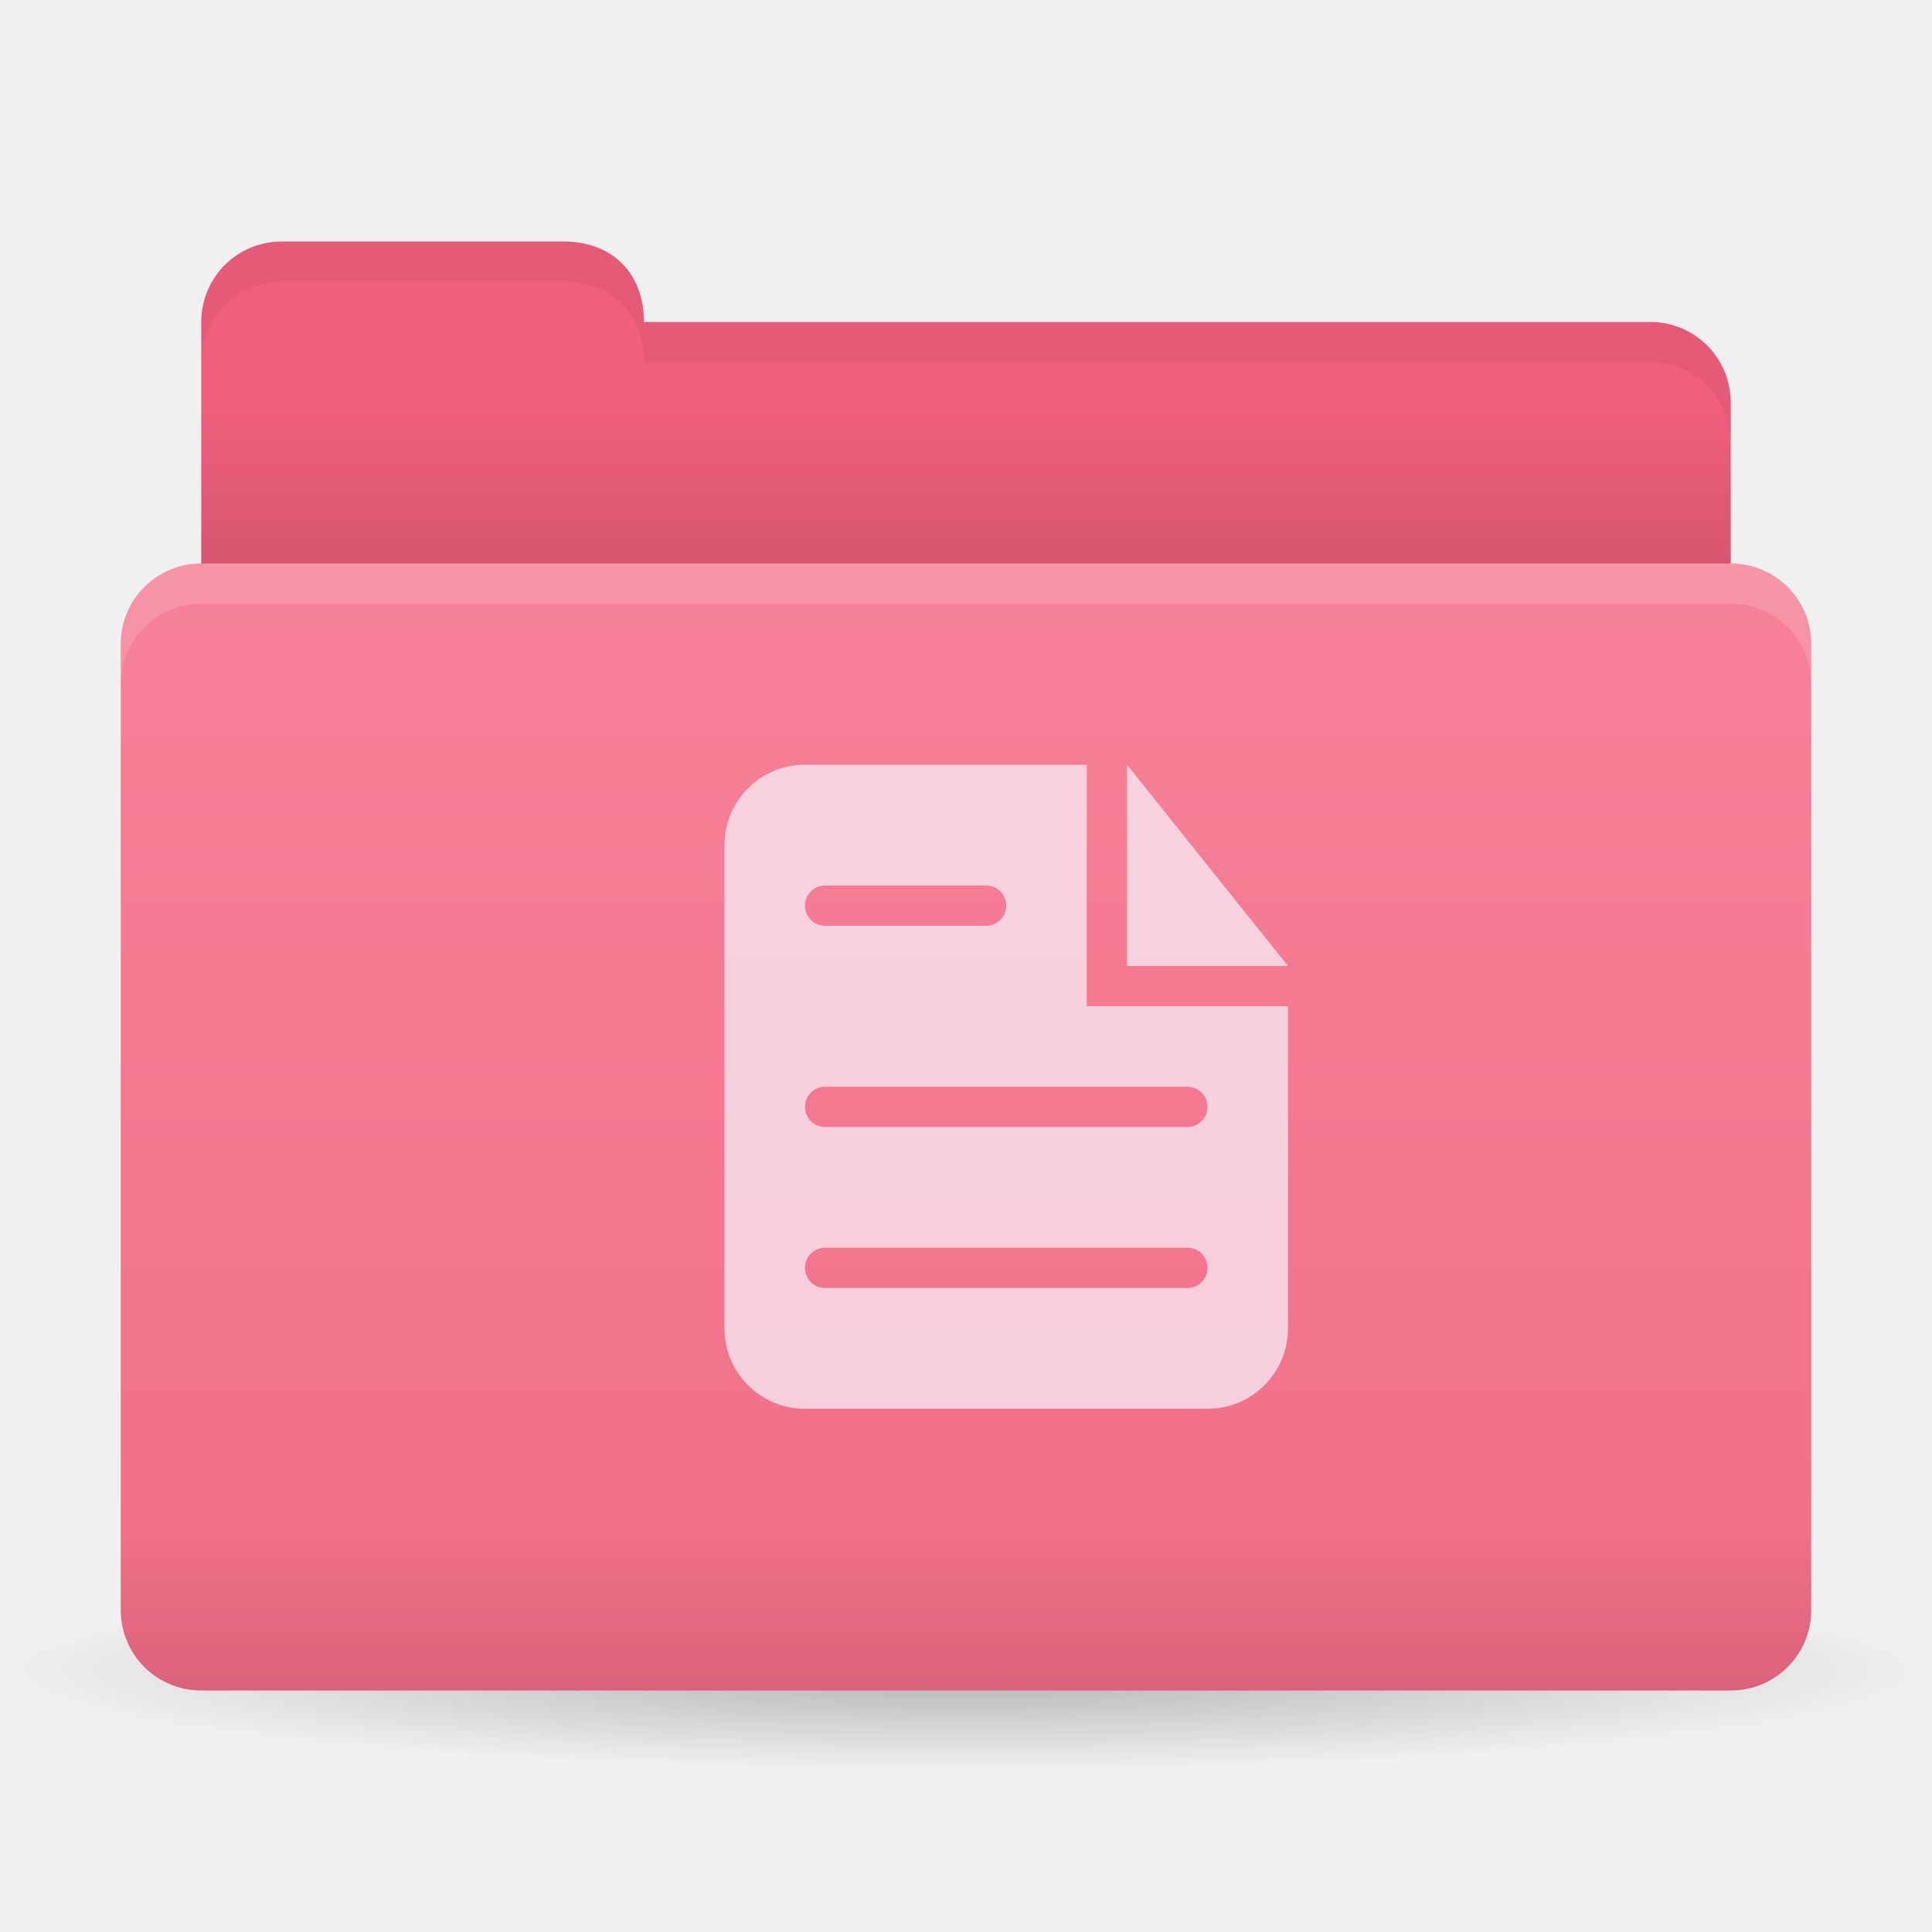
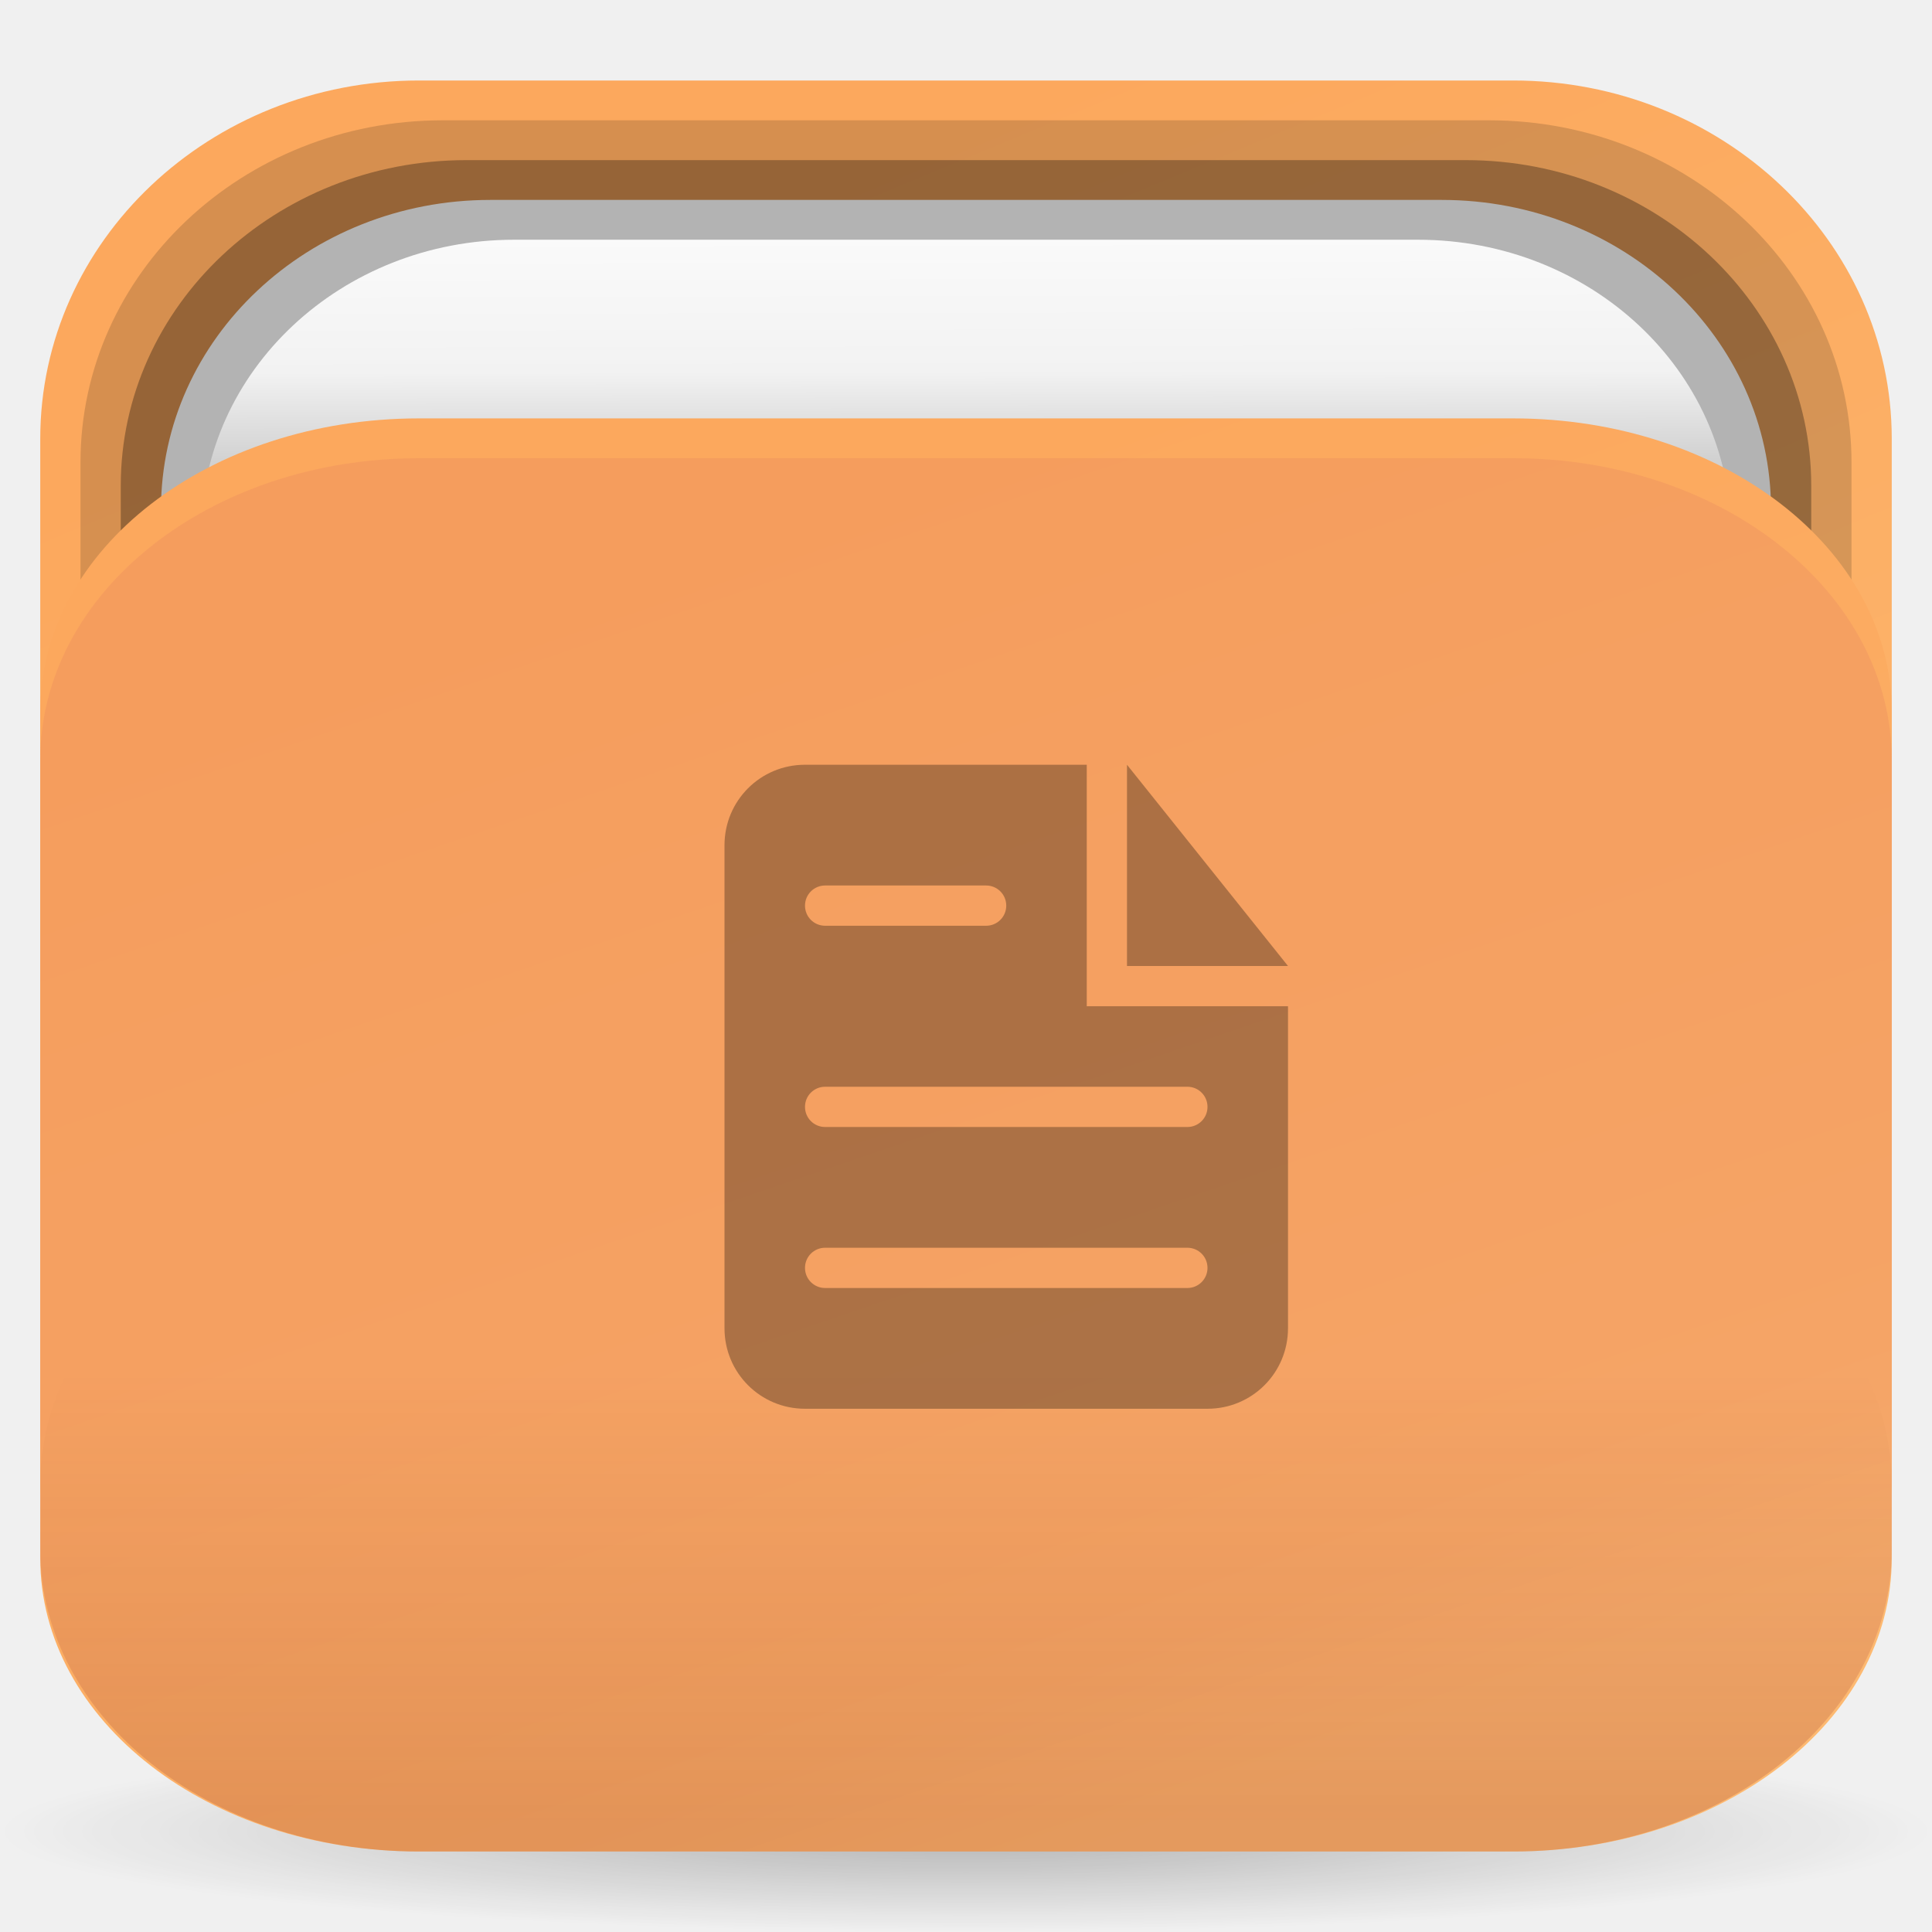
<svg xmlns="http://www.w3.org/2000/svg" xmlns:xlink="http://www.w3.org/1999/xlink" width="48" height="48" id="svg2" version="1.1">
  <defs id="defs4">
+     <linearGradient id="linearGradient4932">
+       <stop style="stop-color:#803300;stop-opacity:1;" offset="0" id="stop4934" />
+       <stop style="stop-color:#803300;stop-opacity:0;" offset="1" id="stop4937" />
+     </linearGradient>
+     <linearGradient id="linearGradient4909">
+       <stop style="stop-color:#fca85d;stop-opacity:1" offset="0" id="stop4911" />
+       <stop id="stop4915" offset="0.832" style="stop-color:#fcb067;stop-opacity:1;" />
+       <stop style="stop-color:#fdb971;stop-opacity:1" offset="1" id="stop4913" />
+     </linearGradient>
+     <linearGradient gradientTransform="translate(-47.99779,0.00221467)" gradientUnits="userSpaceOnUse" x2="47" x1="1" id="linearGradient4934">
+       <stop style="stop-color:#d1d1d1;stop-opacity:1" id="stop4936" stop-opacity="1" stop-color="#e4e4e4" />
+       <stop offset="0.465" stop-color="#e4e4e4" stop-opacity="1" id="stop4938" style="stop-color:#f2f2f2;stop-opacity:1;" />
+       <stop style="stop-color:#dcf0dc;stop-opacity:1" id="stop4940" stop-opacity="1" stop-color="#eee" offset="1" />
+     </linearGradient>
    <linearGradient id="linearGradient3874">
      <stop style="stop-color:#000000;stop-opacity:1;" offset="0" id="stop3876" />
      <stop style="stop-color:#000000;stop-opacity:0;" offset="1" id="stop3878" />
    </linearGradient>
    <linearGradient id="linearGradient3861">
      <stop style="stop-color:#000000;stop-opacity:1;" offset="0" id="stop3863" />
      <stop style="stop-color:#000000;stop-opacity:0;" offset="1" id="stop3865" />
    </linearGradient>
    <linearGradient id="linearGradient3844">
      <stop style="stop-color:#000000;stop-opacity:0.392;" offset="0" id="stop3846" />
      <stop style="stop-color:#000000;stop-opacity:0;" offset="1" id="stop3848" />
    </linearGradient>
    <linearGradient id="linearGradient3810">
      <stop style="stop-color:#f16d87;stop-opacity:1;" offset="0" id="stop3812" />
      <stop style="stop-color:#f88ca1;stop-opacity:1;" offset="1" id="stop3814" />
    </linearGradient>
-     <linearGradient id="linearGradient3793">
-       <stop style="stop-color:#000000;stop-opacity:1;" offset="0" id="stop3795" />
-       <stop style="stop-color:#000000;stop-opacity:0;" offset="1" id="stop3797" />
-     </linearGradient>
-     <linearGradient xlink:href="#linearGradient3793" id="linearGradient3799" x1="24" y1="23" x2="24" y2="10" gradientUnits="userSpaceOnUse" gradientTransform="translate(0,1004.362)" />
    <linearGradient xlink:href="#linearGradient3810" id="linearGradient3816" x1="24" y1="1046.362" x2="24" y2="1014.362" gradientUnits="userSpaceOnUse" />
-     <radialGradient xlink:href="#linearGradient3844" id="radialGradient3850" cx="24.076" cy="41.383" fx="24.076" fy="41.383" r="21.076" gradientTransform="matrix(1,0,0,0.1130763,0,36.7037)" gradientUnits="userSpaceOnUse" />
    <linearGradient xlink:href="#linearGradient3810" id="linearGradient3856" gradientUnits="userSpaceOnUse" x1="24" y1="1046.362" x2="24" y2="1014.362" gradientTransform="translate(0,-3)" />
    <linearGradient xlink:href="#linearGradient3810" id="linearGradient3858" gradientUnits="userSpaceOnUse" x1="24" y1="1046.362" x2="24" y2="1014.362" gradientTransform="translate(0,-1004.362)" />
    <linearGradient xlink:href="#linearGradient3861" id="linearGradient3867" x1="1.995" y1="28.562" x2="46.005" y2="28.562" gradientUnits="userSpaceOnUse" />
    <linearGradient xlink:href="#linearGradient3874" id="linearGradient3880" x1="24" y1="42" x2="24" y2="38" gradientUnits="userSpaceOnUse" gradientTransform="translate(-44,1004.362)" />
    <linearGradient xlink:href="#linearGradient3810" id="linearGradient3896" gradientUnits="userSpaceOnUse" x1="24" y1="1046.362" x2="24" y2="1004.362" />
-     <linearGradient xlink:href="#linearGradient3793" id="linearGradient3835" x1="24" y1="42" x2="24" y2="38" gradientUnits="userSpaceOnUse" />
    <linearGradient xlink:href="#linearGradient3810" id="linearGradient3841" gradientUnits="userSpaceOnUse" x1="24" y1="1046.362" x2="24" y2="1004.362" gradientTransform="translate(0,1)" />
    <linearGradient xlink:href="#linearGradient3810" id="linearGradient3843" gradientUnits="userSpaceOnUse" x1="24" y1="1046.362" x2="24" y2="1004.362" gradientTransform="translate(0,-1004.362)" />
-     <linearGradient xlink:href="#linearGradient3810" id="linearGradient3848" gradientUnits="userSpaceOnUse" x1="24" y1="1046.362" x2="24" y2="1004.362" />
    <linearGradient xlink:href="#linearGradient3810" id="linearGradient3850" gradientUnits="userSpaceOnUse" gradientTransform="translate(-26,0)" x1="24" y1="1046.362" x2="24" y2="1004.362" />
    <linearGradient xlink:href="#linearGradient3810" id="linearGradient3857" gradientUnits="userSpaceOnUse" x1="24" y1="1046.362" x2="24" y2="1004.362" gradientTransform="translate(0,1)" />
    <linearGradient xlink:href="#linearGradient3810" id="linearGradient3859" gradientUnits="userSpaceOnUse" x1="24" y1="1046.362" x2="24" y2="1004.362" gradientTransform="translate(0,-1004.362)" />
+     <linearGradient id="linearGradient4245">
+       <stop id="stop4248" offset="0" style="stop-color:#fca85d;stop-opacity:1" />
+       <stop id="stop4250" offset="1" style="stop-color:#fdb971;stop-opacity:1" />
+     </linearGradient>
+     <linearGradient id="linearGradient3871">
+       <stop style="stop-color:#fca85d;stop-opacity:1" offset="0" id="stop3873" />
+       <stop style="stop-color:#fdc37d;stop-opacity:1" offset="1" id="stop3875" />
+     </linearGradient>
+     <linearGradient id="linearGradient3944">
+       <stop id="stop3946" offset="0" style="stop-color:#4ec983;stop-opacity:1;" />
+       <stop id="stop3948" offset="1" style="stop-color:#5bd891;stop-opacity:1;" />
+     </linearGradient>
+     <linearGradient id="linearGradient4524">
+       <stop id="stop4526" offset="0" style="stop-color:#db344f;stop-opacity:1;" />
+       <stop id="stop4528" offset="1" style="stop-color:#ee4964;stop-opacity:1;" />
+     </linearGradient>
+     <linearGradient id="linearGradient3764" x1="1" x2="47" gradientUnits="userSpaceOnUse" gradientTransform="translate(-47.99779,0.00221467)">
+       <stop stop-color="#e4e4e4" stop-opacity="1" id="stop3935" style="stop-color:#d1d1d1;stop-opacity:1" />
+       <stop style="stop-color:#f2f2f2;stop-opacity:1;" id="stop6175" stop-opacity="1" stop-color="#e4e4e4" offset="0.4" />
+       <stop offset="1" stop-color="#eee" stop-opacity="1" id="stop3937" style="stop-color:#fafafa;stop-opacity:1" />
+     </linearGradient>
+     <linearGradient id="linearGradient3764-8" x1="1" x2="47" gradientUnits="userSpaceOnUse" gradientTransform="translate(-47.99779,0.00221467)">
+       <stop stop-color="#e4e4e4" stop-opacity="1" id="stop3935-4" style="stop-color:#d1d1d1;stop-opacity:1" />
+       <stop style="stop-color:#f2f2f2;stop-opacity:1;" id="stop6175-5" stop-opacity="1" stop-color="#e4e4e4" offset="0.4" />
+       <stop offset="1" stop-color="#eee" stop-opacity="1" id="stop3937-0" style="stop-color:#fafafa;stop-opacity:1" />
+     </linearGradient>
+     <linearGradient gradientTransform="translate(-47.99779,0.00221467)" gradientUnits="userSpaceOnUse" x2="47" x1="1" id="linearGradient4934-6">
+       <stop style="stop-color:#d1d1d1;stop-opacity:1" id="stop4936-3" stop-opacity="1" stop-color="#e4e4e4" />
+       <stop offset="0.4" stop-color="#e4e4e4" stop-opacity="1" id="stop4938-9" style="stop-color:#f2f2f2;stop-opacity:1;" />
+       <stop style="stop-color:#dcf0dc;stop-opacity:1" id="stop4940-4" stop-opacity="1" stop-color="#eee" offset="1" />
+     </linearGradient>
+     <linearGradient id="linearGradient3764-8-0" x1="1" x2="47" gradientUnits="userSpaceOnUse" gradientTransform="translate(-47.99779,0.00221467)">
+       <stop stop-color="#e4e4e4" stop-opacity="1" id="stop3935-4-8" style="stop-color:#d1d1d1;stop-opacity:1" />
+       <stop style="stop-color:#f2f2f2;stop-opacity:1;" id="stop6175-5-8" stop-opacity="1" stop-color="#e4e4e4" offset="0.4" />
+       <stop offset="1" stop-color="#eee" stop-opacity="1" id="stop3937-0-5" style="stop-color:#fafafa;stop-opacity:1" />
+     </linearGradient>
+     <linearGradient id="linearGradient3764-8-8" x1="1" x2="47" gradientUnits="userSpaceOnUse" gradientTransform="translate(-47.99779,0.00221467)">
+       <stop stop-color="#e4e4e4" stop-opacity="1" id="stop3935-4-1" style="stop-color:#d1d1d1;stop-opacity:1" />
+       <stop style="stop-color:#f2f2f2;stop-opacity:1;" id="stop6175-5-0" stop-opacity="1" stop-color="#e4e4e4" offset="0.4" />
+       <stop offset="1" stop-color="#eee" stop-opacity="1" id="stop3937-0-3" style="stop-color:#fafafa;stop-opacity:1" />
+     </linearGradient>
+     <linearGradient gradientTransform="translate(-47.99779,0.00221467)" gradientUnits="userSpaceOnUse" x2="47" x1="1" id="linearGradient4934-4">
+       <stop style="stop-color:#d1d1d1;stop-opacity:1" id="stop4936-4" stop-opacity="1" stop-color="#e4e4e4" />
+       <stop offset="0.465" stop-color="#e4e4e4" stop-opacity="1" id="stop4938-4" style="stop-color:#f2f2f2;stop-opacity:1;" />
+       <stop style="stop-color:#dcf0dc;stop-opacity:1" id="stop4940-47" stop-opacity="1" stop-color="#eee" offset="1" />
+     </linearGradient>
+     <linearGradient id="linearGradient3764-8-85" x1="1" x2="47" gradientUnits="userSpaceOnUse" gradientTransform="translate(-47.99779,0.00221467)">
+       <stop stop-color="#e4e4e4" stop-opacity="1" id="stop3935-4-9" style="stop-color:#d1d1d1;stop-opacity:1" />
+       <stop style="stop-color:#f2f2f2;stop-opacity:1;" id="stop6175-5-7" stop-opacity="1" stop-color="#e4e4e4" offset="0.4" />
+       <stop offset="1" stop-color="#eee" stop-opacity="1" id="stop3937-0-53" style="stop-color:#fafafa;stop-opacity:1" />
+     </linearGradient>
+     <linearGradient gradientTransform="translate(-47.99779,0.00221467)" gradientUnits="userSpaceOnUse" x2="47" x1="1" id="linearGradient4934-8">
+       <stop style="stop-color:#d1d1d1;stop-opacity:1" id="stop4936-31" stop-opacity="1" stop-color="#e4e4e4" />
+       <stop offset="0.465" stop-color="#e4e4e4" stop-opacity="1" id="stop4938-8" style="stop-color:#f2f2f2;stop-opacity:1;" />
+       <stop style="stop-color:#dcf0dc;stop-opacity:1" id="stop4940-9" stop-opacity="1" stop-color="#eee" offset="1" />
+     </linearGradient>
+     <linearGradient id="linearGradient3764-8-3" x1="1" x2="47" gradientUnits="userSpaceOnUse" gradientTransform="translate(-47.99779,0.00221467)">
+       <stop stop-color="#e4e4e4" stop-opacity="1" id="stop3935-4-5" style="stop-color:#d1d1d1;stop-opacity:1" />
+       <stop style="stop-color:#f2f2f2;stop-opacity:1;" id="stop6175-5-6" stop-opacity="1" stop-color="#e4e4e4" offset="0.4" />
+       <stop offset="1" stop-color="#eee" stop-opacity="1" id="stop3937-0-2" style="stop-color:#fafafa;stop-opacity:1" />
+     </linearGradient>
+     <linearGradient gradientTransform="translate(-47.99779,0.00221467)" gradientUnits="userSpaceOnUse" x2="47" x1="1" id="linearGradient4934-1">
+       <stop style="stop-color:#d1d1d1;stop-opacity:1" id="stop4936-2" stop-opacity="1" stop-color="#e4e4e4" />
+       <stop offset="0.465" stop-color="#e4e4e4" stop-opacity="1" id="stop4938-7" style="stop-color:#f2f2f2;stop-opacity:1;" />
+       <stop style="stop-color:#dcf0dc;stop-opacity:1" id="stop4940-0" stop-opacity="1" stop-color="#eee" offset="1" />
+     </linearGradient>
+     <linearGradient id="linearGradient3764-8-3-7" x1="1" x2="47" gradientUnits="userSpaceOnUse" gradientTransform="translate(-47.99779,0.00221467)">
+       <stop stop-color="#e4e4e4" stop-opacity="1" id="stop3935-4-5-3" style="stop-color:#d1d1d1;stop-opacity:1" />
+       <stop style="stop-color:#f2f2f2;stop-opacity:1;" id="stop6175-5-6-6" stop-opacity="1" stop-color="#e4e4e4" offset="0.4" />
+       <stop offset="1" stop-color="#eee" stop-opacity="1" id="stop3937-0-2-1" style="stop-color:#fafafa;stop-opacity:1" />
+     </linearGradient>
+     <linearGradient id="linearGradient3764-4" x1="1" x2="47" gradientUnits="userSpaceOnUse" gradientTransform="translate(-47.99779,0.00221467)">
+       <stop stop-color="#e4e4e4" stop-opacity="1" id="stop3935-7" style="stop-color:#d1d1d1;stop-opacity:1" />
+       <stop style="stop-color:#f2f2f2;stop-opacity:1;" id="stop6175-4" stop-opacity="1" stop-color="#e4e4e4" offset="0.4" />
+       <stop offset="1" stop-color="#eee" stop-opacity="1" id="stop3937-4" style="stop-color:#fafafa;stop-opacity:1" />
+     </linearGradient>
+     <linearGradient id="linearGradient3764-2" x1="1" x2="47" gradientUnits="userSpaceOnUse" gradientTransform="translate(-47.99779,0.00221467)">
+       <stop stop-color="#e4e4e4" stop-opacity="1" id="stop3935-6" style="stop-color:#d1d1d1;stop-opacity:1" />
+       <stop style="stop-color:#f2f2f2;stop-opacity:1;" id="stop6175-6" stop-opacity="1" stop-color="#e4e4e4" offset="0.4" />
+       <stop offset="1" stop-color="#eee" stop-opacity="1" id="stop3937-49" style="stop-color:#fafafa;stop-opacity:1" />
+     </linearGradient>
+     <linearGradient id="linearGradient3764-2-2" x1="1" x2="47" gradientUnits="userSpaceOnUse" gradientTransform="translate(-47.99779,0.00221467)">
+       <stop stop-color="#e4e4e4" stop-opacity="1" id="stop3935-6-6" style="stop-color:#d1d1d1;stop-opacity:1" />
+       <stop style="stop-color:#f2f2f2;stop-opacity:1;" id="stop6175-6-1" stop-opacity="1" stop-color="#e4e4e4" offset="0.4" />
+       <stop offset="1" stop-color="#eee" stop-opacity="1" id="stop3937-49-0" style="stop-color:#fafafa;stop-opacity:1" />
+     </linearGradient>
+     <linearGradient id="linearGradient3764-2-2-7" x1="1" x2="47" gradientUnits="userSpaceOnUse" gradientTransform="translate(-47.99779,0.00221467)">
+       <stop stop-color="#e4e4e4" stop-opacity="1" id="stop3935-6-6-7" style="stop-color:#d1d1d1;stop-opacity:1" />
+       <stop style="stop-color:#f2f2f2;stop-opacity:1;" id="stop6175-6-1-6" stop-opacity="1" stop-color="#e4e4e4" offset="0.4" />
+       <stop offset="1" stop-color="#eee" stop-opacity="1" id="stop3937-49-0-7" style="stop-color:#fafafa;stop-opacity:1" />
+     </linearGradient>
+     <linearGradient id="linearGradient3764-2-2-7-0" x1="1" x2="47" gradientUnits="userSpaceOnUse" gradientTransform="translate(-47.99779,0.00221467)">
+       <stop stop-color="#e4e4e4" stop-opacity="1" id="stop3935-6-6-7-8" style="stop-color:#d1d1d1;stop-opacity:1" />
+       <stop style="stop-color:#f2f2f2;stop-opacity:1;" id="stop6175-6-1-6-8" stop-opacity="1" stop-color="#e4e4e4" offset="0.4" />
+       <stop offset="1" stop-color="#eee" stop-opacity="1" id="stop3937-49-0-7-5" style="stop-color:#fafafa;stop-opacity:1" />
+     </linearGradient>
+     <linearGradient xlink:href="#linearGradient4909" id="linearGradient4744-6-3-1-8" gradientUnits="userSpaceOnUse" gradientTransform="matrix(1.045455,0,0,0.8092109,-89.56249,360.4194)" x1="102.125" y1="812.112" x2="118.625" y2="849.612" />
+     <linearGradient gradientTransform="matrix(1,0,0,0.9890355,-18.33484,690.7488)" xlink:href="#linearGradient3764-2-0" id="linearGradient5248-3" x1="43.445" y1="328.671" x2="43.434" y2="323.05" gradientUnits="userSpaceOnUse" />
+     <linearGradient id="linearGradient3764-2-0" x1="1" x2="47" gradientUnits="userSpaceOnUse" gradientTransform="translate(-47.99779,0.00221467)">
+       <stop stop-color="#e4e4e4" stop-opacity="1" id="stop3935-6-4" style="stop-color:#d1d1d1;stop-opacity:1" />
+       <stop style="stop-color:#f2f2f2;stop-opacity:1;" id="stop6175-6-4" stop-opacity="1" stop-color="#e4e4e4" offset="0.4" />
+       <stop offset="1" stop-color="#eee" stop-opacity="1" id="stop3937-49-4" style="stop-color:#fafafa;stop-opacity:1" />
+     </linearGradient>
+     <linearGradient id="linearGradient3764-8-3-76" x1="1" x2="47" gradientUnits="userSpaceOnUse" gradientTransform="translate(-47.99779,0.00221467)">
+       <stop stop-color="#e4e4e4" stop-opacity="1" id="stop3935-4-5-31" style="stop-color:#a4d1d1;stop-opacity:1" />
+       <stop style="stop-color:#f2f2f2;stop-opacity:1;" id="stop6175-5-6-7" stop-opacity="1" stop-color="#e4e4e4" offset="0.4" />
+       <stop offset="1" stop-color="#eee" stop-opacity="1" id="stop3937-0-2-5" style="stop-color:#fafafa;stop-opacity:1" />
+     </linearGradient>
+     <linearGradient xlink:href="#linearGradient4245" id="linearGradient4744-6-3-9" gradientUnits="userSpaceOnUse" gradientTransform="matrix(1.045455,0,0,0.9890355,-89.56248,206.6162)" x1="102.125" y1="812.112" x2="118.625" y2="849.612" />
+     <linearGradient xlink:href="#linearGradient4932" id="linearGradient4939" x1="25.25" y1="1049.679" x2="25.25" y2="1038.429" gradientUnits="userSpaceOnUse" />
+     <radialGradient xlink:href="#linearGradient3844" id="radialGradient3850" cx="24.076" cy="41.383" fx="24.076" fy="41.383" r="21.076" gradientTransform="matrix(1.138754,0,0,0.1186202,-3.416261,40.59112)" gradientUnits="userSpaceOnUse" />
  </defs>
  <g id="layer3">
-     <path style="opacity:0.65;fill:url(#radialGradient3850);fill-opacity:1;stroke:none" id="path3842" d="m 45.151,41.383 a 21.076,2.383 0 1 1 -42.151,0 21.076,2.383 0 1 1 42.151,0 z" transform="matrix(1.138754,0,0,1.049028,-3.416261,-1.912073)" />
+     <ellipse style="opacity:0.65;fill:url(#radialGradient3850);fill-opacity:1;stroke:none" id="path3842" cx="24" cy="45.5" rx="24" ry="2.5" />
  </g>
  <g id="layer1" transform="translate(0,-1004.362)">
-     <path style="fill:#f0607d;fill-opacity:1;stroke:none" d="m 7,1010.362 7,0 c 1.228,0 2,0.804 2,2 l 25,0 c 1.108,0 2,0.892 2,2 l 0,7 c 0,1.108 -0.892,2 -2,2 l -34,0 c -1.108,0 -2,-0.892 -2,-2 l 0,-9 c 0,-1.108 0.892,-2 2,-2 z" id="rect3789" />
-     <rect style="opacity:0.35;fill:url(#linearGradient3799);fill-opacity:1;stroke:none" id="rect3791" width="38" height="13" x="5" y="1014.362" />
-     <path style="fill:url(#linearGradient3848);fill-opacity:1;stroke:none" d="m 5,1018.362 38,0 c 1.108,0 2,0.892 2,2 l 0,24 c 0,1.108 -0.892,2 -2,2 l -38,0 c -1.108,0 -2,-0.892 -2,-2 l 0,-24 c 0,-1.108 0.892,-2 2,-2 z" id="rect2987" />
-     <path style="opacity:0.1;fill:url(#linearGradient3835);fill-opacity:1;stroke:none;stroke-width:1;stroke-miterlimit:4;stroke-opacity:1;stroke-dasharray:none" d="M 3 38 L 3 40 C 3 41.108 3.892 42 5 42 L 43 42 C 44.108 42 45 41.108 45 40 L 45 38 L 3 38 z " transform="translate(0,1004.362)" id="rect3056" />
-     <g id="g3032" transform="translate(17,1023.362)" style="opacity:0.8;fill:#f7e6f0;fill-opacity:1">
-       <path id="rect2986-4" d="M 3,0 C 1.892,0 1,0.892 1,2 l 0,12 c 0,1.108 0.892,2 2,2 l 10,0 c 1.108,0 2,-0.892 2,-2 l 0,-8 -5,0 0,-6 z m 0.5,3 4,0 C 7.777,3 8,3.223 8,3.5 8,3.777 7.777,4 7.5,4 l -4,0 C 3.223,4 3,3.777 3,3.5 3,3.223 3.223,3 3.5,3 z m 0,5 9,0 C 12.777,8 13,8.223 13,8.5 13,8.777 12.777,9 12.5,9 l -9,0 C 3.223,9 3,8.777 3,8.5 3,8.223 3.223,8 3.5,8 z m 0,4 9,0 c 0.277,0 0.5,0.223 0.5,0.5 0,0.277 -0.223,0.5 -0.5,0.5 l -9,0 C 3.223,13 3,12.777 3,12.5 3,12.223 3.223,12 3.5,12 z" style="fill:#f7e6f0;fill-opacity:1;stroke:none" />
-       <path id="path3018-8" d="m 11,0 0,5 4,0 z" style="fill:#f7e6f0;fill-opacity:1;stroke:none" />
+     <rect style="display:inline;fill:url(#linearGradient4744-6-3-9);fill-opacity:1;stroke:none" id="rect3038-6-9-4-2-7-0-1-9-6-6" width="46" height="43.518" x="1" y="1006.362" ry="8.901" rx="9.409" />
+     <rect style="display:inline;opacity:0.15;fill:#000000;fill-opacity:1;stroke:none" id="rect3038-6-9-4-2-7-6-6-9-4-3-2" width="44" height="41.539" x="2" y="1007.351" ry="8.497" rx="9" />
+     <rect style="display:inline;opacity:0.3;fill:#000000;fill-opacity:1;stroke:none" id="rect3038-6-9-4-2-7-6-6-9-8-9-9-1" width="42" height="39.561" x="3" y="1008.34" ry="8.092" rx="8.591" />
+     <rect style="display:inline;opacity:1;fill:#b3b3b3;fill-opacity:1;stroke:none" id="rect3038-6-9-4-2-7-6-6-9-8-0-0-4-7" width="40" height="37.583" x="4" y="1009.329" ry="7.688" rx="8.182" />
+     <rect style="display:inline;opacity:1;fill:url(#linearGradient5248-3);fill-opacity:1;stroke:none" id="rect3038-6-9-4-2-7-6-6-9-8-0-0-4-0-8" width="38" height="35.605" x="5" y="1010.318" ry="7.283" rx="7.773" />
+     <path style="display:inline;fill:url(#linearGradient4744-6-3-1-8);fill-opacity:1;stroke:none" d="m 10.409,1014.757 27.182,0 c 5.213,0 9.409,3.248 9.409,7.283 l 0,21.039 c 0,4.035 -4.196,7.283 -9.409,7.283 l -27.182,0 c -5.213,0 -9.409,-3.248 -9.409,-7.283 l 0,-21.039 c 0,-4.035 4.196,-7.283 9.409,-7.283 z" id="rect3038-6-9-4-2-7-0-1-9-6-3-5" />
+     <path style="display:inline;opacity:0.15;fill:#d35f5f;fill-opacity:1;stroke:none" d="m 10.409,1015.746 27.182,0 c 5.213,0 9.409,3.344 9.409,7.497 l 0,19.622 c 0,4.153 -4.196,7.497 -9.409,7.497 l -27.182,0 c -5.213,0 -9.409,-3.344 -9.409,-7.497 l 0,-19.622 c 0,-4.153 4.196,-7.497 9.409,-7.497 z" id="rect3038-6-9-4-2-7-0-1-9-6-3-4-7" />
+     <path style="display:inline;opacity:0.15;fill:url(#linearGradient4939);fill-opacity:1;stroke:none" d="m 10.409,1033.746 27.182,0 c 5.213,0 9.409,3.344 9.409,7.497 l 0,1.622 c 0,4.153 -4.196,7.497 -9.409,7.497 l -27.182,0 c -5.213,0 -9.409,-3.344 -9.409,-7.497 l 0,-1.622 c 0,-4.153 4.196,-7.497 9.409,-7.497 z" id="rect3038-6-9-4-2-7-0-1-9-6-3-4-7-3" />
+     <g id="g3032" transform="translate(17,1023.362)" style="opacity:0.3;fill:#000000;fill-opacity:1">
+       <path id="rect2986-4" d="M 3,0 C 1.892,0 1,0.892 1,2 l 0,12 c 0,1.108 0.892,2 2,2 l 10,0 c 1.108,0 2,-0.892 2,-2 l 0,-8 -5,0 0,-6 z m 0.5,3 4,0 C 7.777,3 8,3.223 8,3.5 8,3.777 7.777,4 7.5,4 l -4,0 C 3.223,4 3,3.777 3,3.5 3,3.223 3.223,3 3.5,3 Z m 0,5 9,0 C 12.777,8 13,8.223 13,8.5 13,8.777 12.777,9 12.5,9 l -9,0 C 3.223,9 3,8.777 3,8.5 3,8.223 3.223,8 3.5,8 Z m 0,4 9,0 c 0.277,0 0.5,0.223 0.5,0.5 0,0.277 -0.223,0.5 -0.5,0.5 l -9,0 C 3.223,13 3,12.777 3,12.5 3,12.223 3.223,12 3.5,12 Z" style="fill:#000000;fill-opacity:1;stroke:none" />
+       <path id="path3018-8" d="m 11,0 0,5 4,0 z" style="fill:#000000;fill-opacity:1;stroke:none" />
    </g>
  </g>
-   <g id="layer2">
-     <path style="opacity:0.15;fill:#ffffff;fill-opacity:1;stroke:none" d="m 5,14 c -1.108,0 -2,0.892 -2,2 l 0,1 c 0,-1.108 0.892,-2 2,-2 l 38,0 c 1.108,0 2,0.892 2,2 l 0,-1 c 0,-1.108 -0.892,-2 -2,-2 L 5,14 z" id="path3852" />
-     <path style="opacity:0.05;fill:#000000;fill-opacity:1;stroke:none" d="M 7,6 C 5.892,6 5,6.892 5,8 L 5,9 C 5,7.892 5.892,7 7,7 l 7,0 c 1.228,0 2,0.804 2,2 l 25,0 c 1.108,0 2,0.892 2,2 l 0,-1 C 43,8.892 42.108,8 41,8 L 16,8 C 16,6.804 15.228,6 14,6 L 7,6 z" id="path3880" />
-   </g>
+   <g id="layer2" />
</svg>
